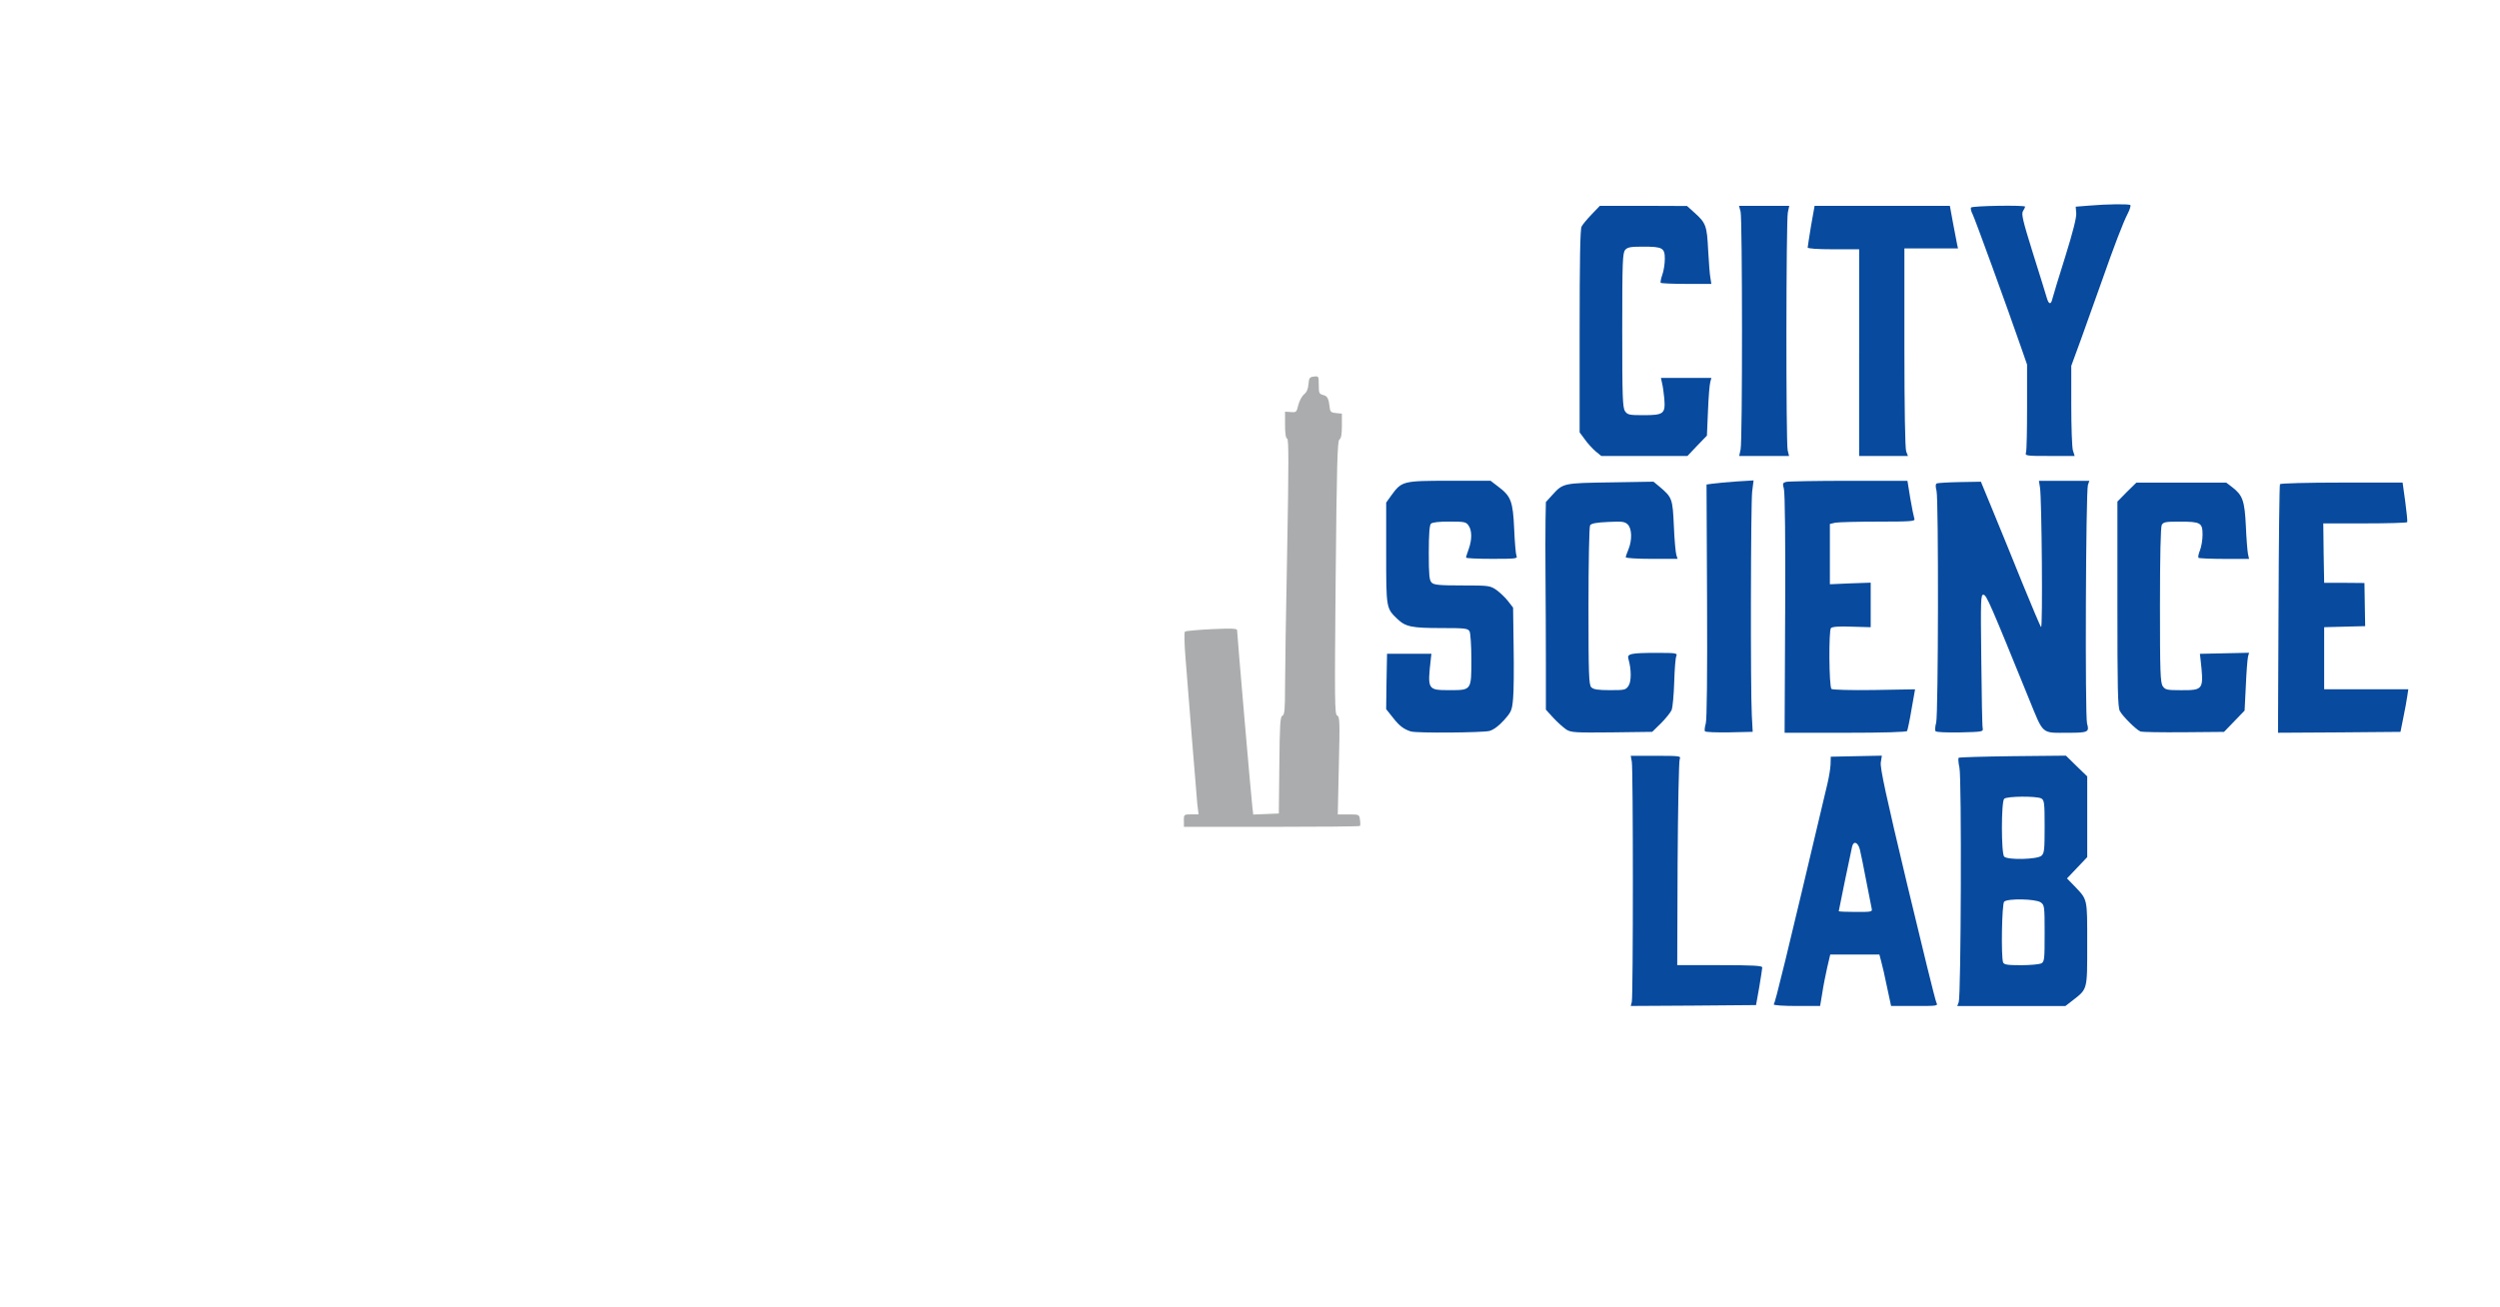
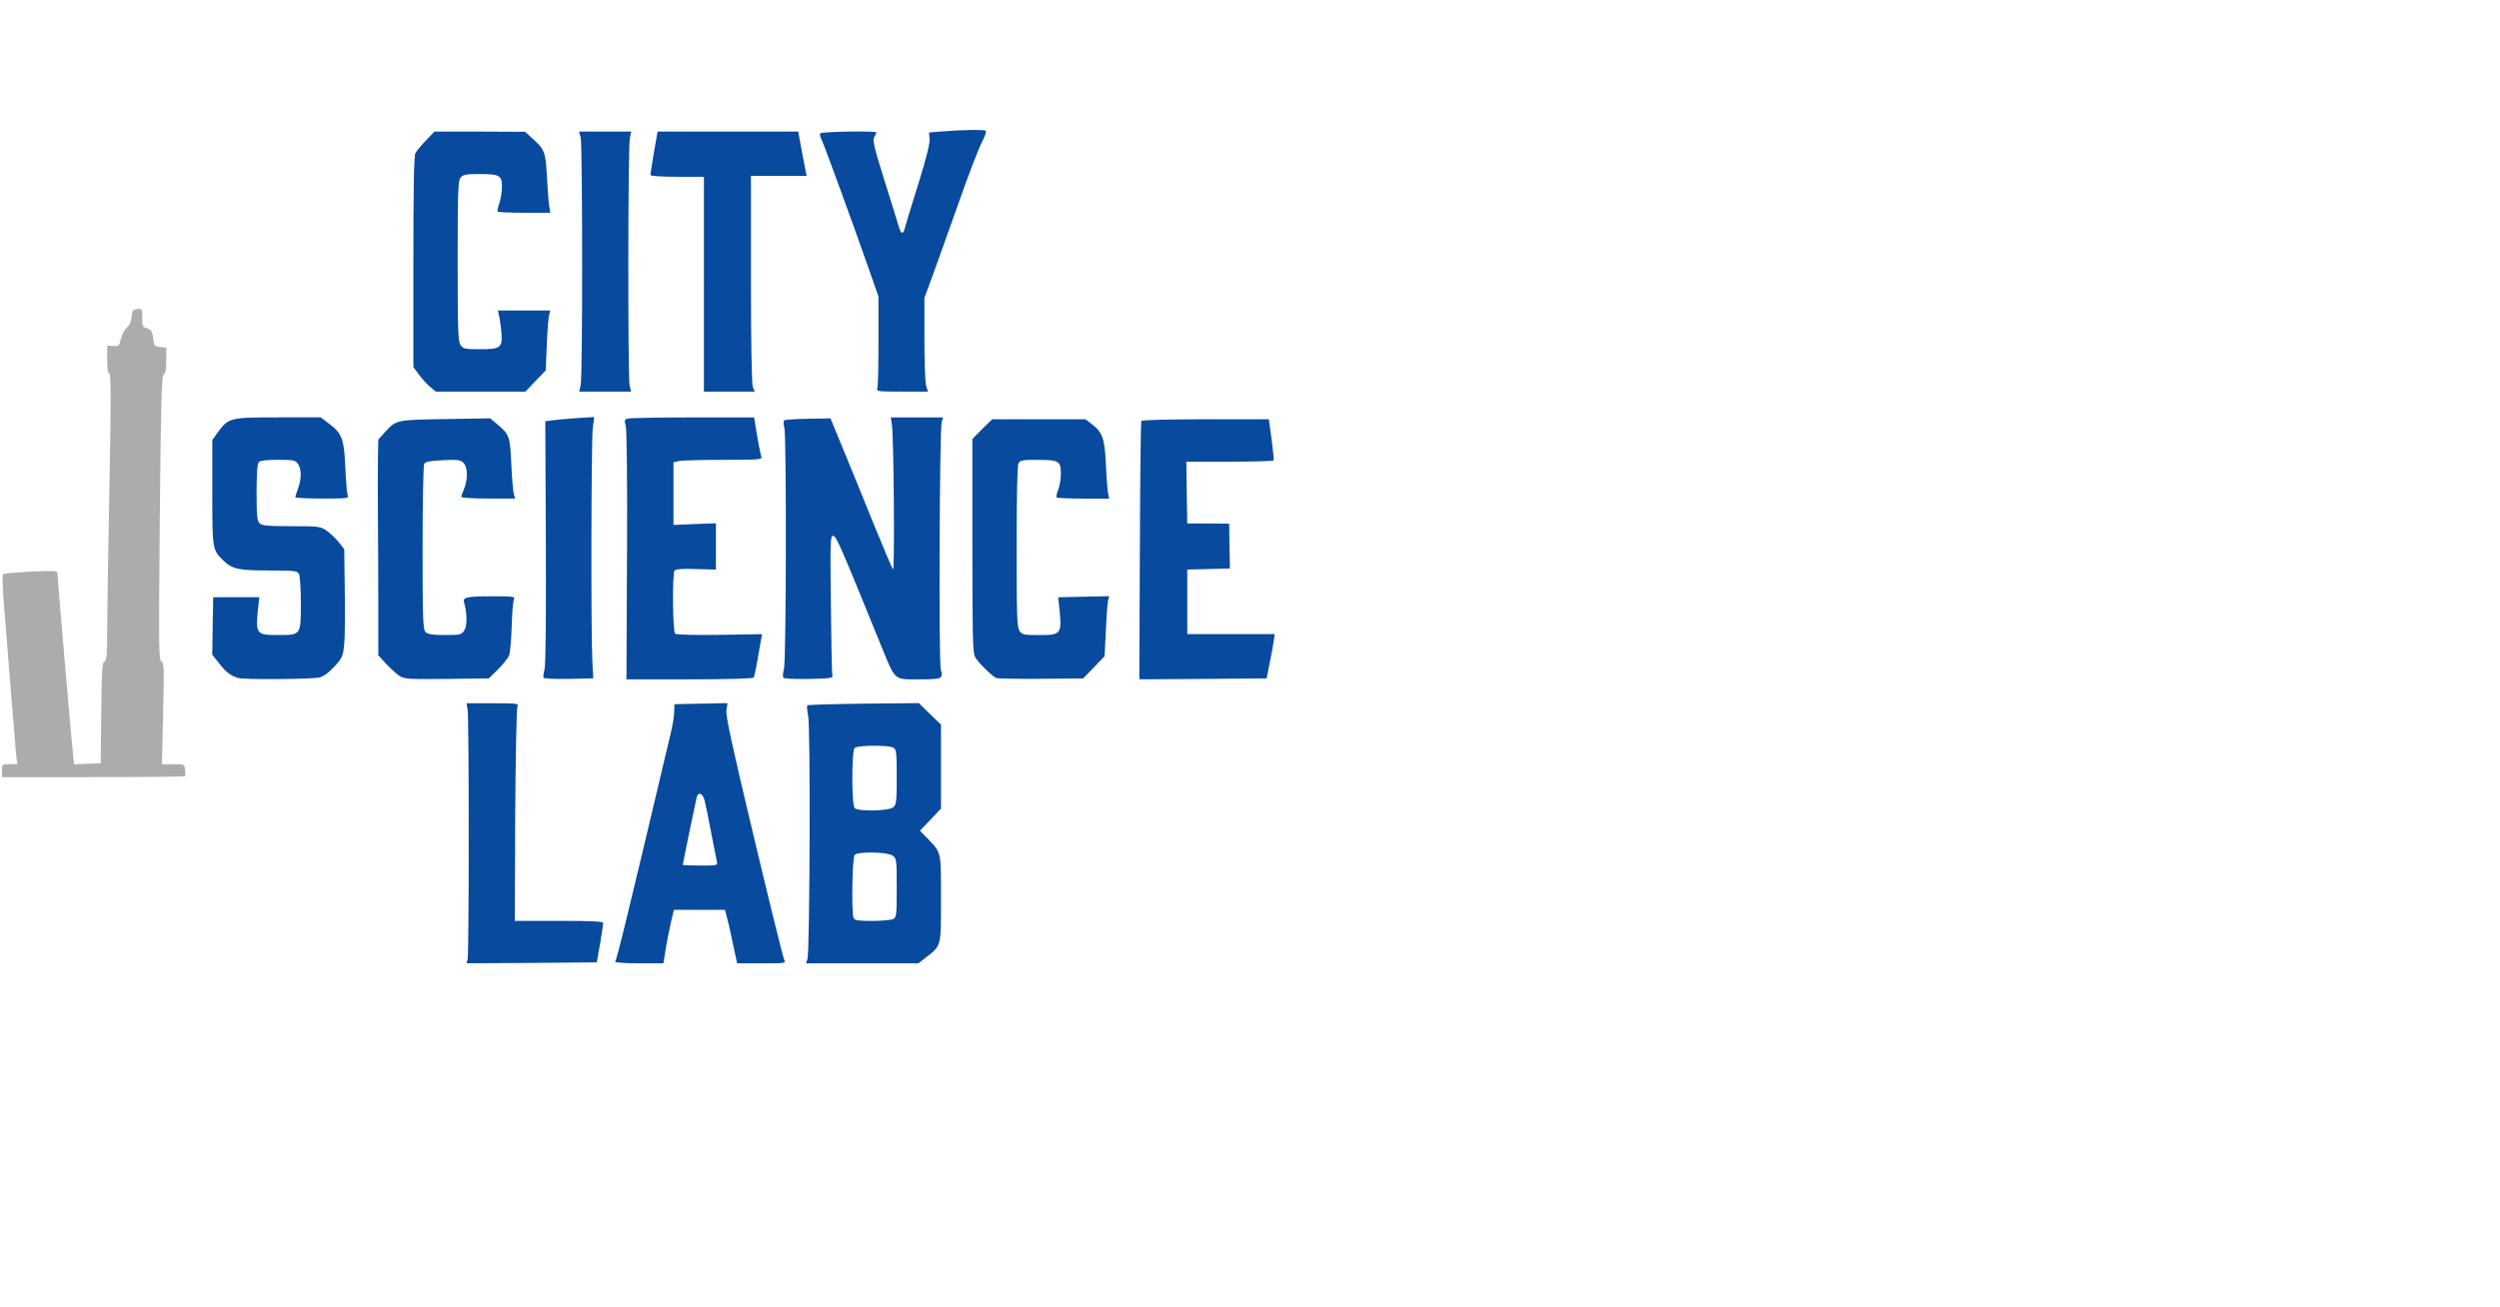
- <svg xmlns="http://www.w3.org/2000/svg" version="1.0" width="1239px" height="648px" viewBox="0 0 1239 648" preserveAspectRatio="xMidYMid meet" style="background: transparent;">
+ <svg xmlns="http://www.w3.org/2000/svg" version="1.0" width="1239px" height="648px" viewBox="586 102 1192 498" preserveAspectRatio="xMidYMid meet" style="background: transparent;">
  <g fill="#abacad">
    <path d="M586.94 406.99 c0 -2.99 0.09 -3.08 3.61 -3.08 l3.70 0 -0.62 -5.02 c-0.26 -2.82 -1.50 -17.78 -2.73 -33.26 -1.23 -15.49 -2.64 -33.44 -3.17 -39.86 -0.53 -6.51 -0.62 -12.06 -0.26 -12.50 0.44 -0.35 6.42 -0.88 13.38 -1.23 9.77 -0.44 12.50 -0.35 12.50 0.53 0 1.94 7.04 83.60 7.57 87.65 l0.44 3.78 6.34 -0.26 6.34 -0.26 0.26 -24.02 c0.18 -20.24 0.44 -24.11 1.50 -24.46 1.06 -0.44 1.32 -2.90 1.32 -13.90 0 -7.30 0.44 -38.01 1.06 -68.20 0.79 -42.77 0.79 -55.09 0 -55.35 -0.70 -0.18 -1.06 -2.55 -1.06 -6.86 l0 -6.51 2.82 0.18 c2.73 0.26 2.90 0.09 3.78 -3.52 0.53 -2.11 1.85 -4.49 2.82 -5.28 1.32 -0.97 2.02 -2.64 2.20 -5.02 0.26 -3.08 0.53 -3.52 2.73 -3.78 2.29 -0.26 2.38 -0.18 2.38 4.14 0 4.05 0.18 4.49 2.20 5.02 2.11 0.53 2.73 1.67 3.26 6.51 0.18 1.76 0.79 2.29 3.17 2.46 l2.82 0.26 0 6.07 c0 4.22 -0.35 6.25 -1.23 6.78 -0.97 0.62 -1.32 12.41 -1.85 68.55 -0.53 61.69 -0.53 67.93 0.79 68.37 1.23 0.53 1.32 3.08 0.79 24.82 l-0.53 24.20 5.28 0 c5.28 0 5.37 0 5.72 2.64 0.26 1.50 0.18 2.82 0 3.08 -0.26 0.26 -19.98 0.44 -43.91 0.44 l-43.38 0 0 -3.08z" />
  </g>
  <g fill="#074a9e">
    <path d="M791.01 223.78 c-1.50 -1.32 -3.96 -3.96 -5.28 -5.90 l-2.55 -3.43 0 -50.07 c0 -35.11 0.26 -50.69 0.97 -52.01 0.53 -1.06 2.82 -3.78 5.02 -6.07 l4.05 -4.22 21.65 0 21.56 0.09 3.61 3.26 c5.81 5.19 6.25 6.51 6.86 18.66 0.35 6.07 0.79 12.32 1.14 13.90 l0.44 2.82 -12.23 0 c-6.78 0 -12.50 -0.26 -12.85 -0.53 -0.26 -0.26 0.09 -2.11 0.79 -4.05 0.70 -1.94 1.23 -5.46 1.23 -7.83 0 -5.46 -1.14 -6.07 -10.82 -6.07 -6.07 0 -7.66 0.26 -8.80 1.58 -1.32 1.50 -1.50 5.54 -1.50 39.86 0 33.17 0.18 38.45 1.41 40.21 1.23 1.76 2.11 1.94 9.15 1.94 10.03 0 10.91 -0.70 10.30 -8.27 -0.26 -2.99 -0.79 -6.42 -1.14 -7.74 l-0.53 -2.46 12.50 0 12.50 0 -0.53 2.02 c-0.35 1.06 -0.88 7.48 -1.14 14.26 l-0.53 12.32 -4.84 5.02 -4.84 5.10 -21.38 0 -21.30 0 -2.90 -2.38z" />
    <path d="M862.99 222.90 c0.97 -4.40 0.88 -114.31 0 -117.92 l-0.79 -2.90 12.50 0 12.41 0 -0.70 3.26 c-0.88 4.14 -0.97 114.04 -0.09 118 l0.70 2.82 -12.41 0 -12.32 0 0.70 -3.26z" />
    <path d="M921.77 174.94 l0 -51.30 -12.76 0 c-7.92 0 -12.76 -0.35 -12.76 -0.88 0 -0.44 0.79 -5.37 1.67 -10.82 l1.76 -9.86 33.53 0 33.53 0 1.58 8.62 c0.88 4.66 1.76 9.42 2.02 10.56 l0.44 1.94 -13.29 0 -13.29 0 0 49.19 c0 29.92 0.35 50.16 0.88 51.48 l0.88 2.29 -12.14 0 -12.06 0 0 -51.21z" />
    <path d="M1004.49 224.39 c0.35 -0.97 0.53 -11.18 0.53 -22.70 l0 -20.86 -3.52 -10.12 c-6.69 -19.27 -22.26 -62.04 -23.50 -64.50 -0.70 -1.32 -1.06 -2.82 -0.79 -3.26 0.53 -0.88 26.84 -1.32 26.84 -0.44 0 0.26 -0.44 1.23 -1.06 2.20 -0.88 1.41 -0.09 4.75 4.93 20.86 3.34 10.56 6.42 20.50 6.86 22.09 0.97 3.43 2.11 3.61 2.82 0.44 0.35 -1.41 3.17 -10.74 6.34 -20.77 3.78 -12.14 5.63 -19.45 5.46 -21.56 l-0.26 -3.26 6.60 -0.53 c9.24 -0.79 19.80 -0.88 20.50 -0.26 0.26 0.35 -0.26 2.11 -1.23 4.05 -2.38 4.58 -6.78 16.10 -13.11 34.14 -2.82 8.01 -7.39 20.59 -10.03 28.07 l-4.93 13.46 0 19.54 c0 10.74 0.35 20.77 0.79 22.35 l0.88 2.82 -12.32 0 c-11.97 0 -12.32 -0.09 -11.79 -1.76z" />
    <path d="M699.58 362.81 c-3.61 -1.14 -5.72 -2.73 -8.89 -6.78 l-3.43 -4.31 0.18 -13.73 0.26 -13.73 11 0 11 0 -0.26 2.20 c-1.76 15.75 -1.76 15.84 9.42 15.84 10.74 0 10.65 0.09 10.65 -15.31 0 -6.69 -0.44 -12.85 -0.88 -13.82 -0.88 -1.50 -2.02 -1.67 -13.90 -1.67 -14.87 0 -17.86 -0.62 -22 -4.58 -5.46 -5.28 -5.46 -5.19 -5.46 -32.65 l0 -24.99 2.64 -3.70 c5.10 -6.95 5.63 -7.13 28.78 -7.13 l20.33 0 3.78 2.90 c6.34 4.75 7.30 7.22 7.92 20.86 0.26 6.51 0.79 12.58 1.14 13.46 0.70 1.41 -0.26 1.50 -12.14 1.50 -7.04 0 -12.85 -0.26 -12.85 -0.62 0 -0.44 0.62 -2.29 1.32 -4.22 1.67 -4.66 1.67 -9.24 -0.09 -11.70 -1.23 -1.76 -2.02 -1.94 -9.50 -1.94 -5.10 0 -8.45 0.35 -9.15 1.06 -0.70 0.70 -1.06 5.19 -1.06 14.43 0 11 0.26 13.64 1.41 14.78 1.14 1.14 3.78 1.41 15.14 1.41 13.38 0 13.82 0.09 17.07 2.29 1.76 1.32 4.40 3.78 5.72 5.54 l2.46 3.17 0.26 19.36 c0.18 10.65 0.09 22.26 -0.26 25.70 -0.53 5.98 -0.88 6.69 -4.58 10.82 -2.55 2.82 -5.02 4.66 -7.13 5.28 -3.26 0.88 -36.34 1.14 -38.89 0.26z" />
    <path d="M776.57 361.84 c-1.41 -0.97 -4.31 -3.52 -6.34 -5.72 l-3.78 -4.14 0 -22.62 c0 -12.50 -0.09 -31.59 -0.18 -42.50 -0.09 -10.91 -0.09 -23.85 0 -28.78 l0.18 -9.06 3.26 -3.61 c5.28 -5.81 5.46 -5.81 28.95 -6.16 l21.12 -0.35 2.99 2.46 c6.34 5.37 6.51 5.98 7.13 19.54 0.26 6.78 0.88 13.20 1.23 14.34 l0.62 1.94 -12.85 0 c-7.04 0 -12.85 -0.35 -12.85 -0.79 0 -0.44 0.62 -2.20 1.32 -3.87 1.94 -4.66 1.76 -10.56 -0.44 -12.50 -1.41 -1.32 -2.90 -1.50 -9.68 -1.14 -5.72 0.26 -8.27 0.70 -8.89 1.67 -0.44 0.70 -0.79 18.30 -0.79 40.13 0 34.14 0.18 38.98 1.41 40.21 1.06 1.06 3.26 1.41 9.15 1.41 7.48 0 7.92 -0.09 9.33 -2.20 1.41 -2.20 1.41 -8.10 -0.09 -13.29 -0.79 -2.55 1.14 -2.99 13.99 -2.99 9.59 0 10.38 0.09 9.77 1.58 -0.44 0.79 -0.88 6.69 -1.06 12.94 -0.18 6.34 -0.79 12.50 -1.23 13.73 -0.53 1.23 -2.90 4.22 -5.28 6.60 l-4.40 4.31 -19.98 0.26 c-18.22 0.18 -20.24 0.09 -22.62 -1.41z" />
    <path d="M845.30 362.72 c-0.26 -0.44 -0.09 -2.20 0.44 -3.96 0.53 -2.02 0.79 -24.20 0.62 -60.81 l-0.26 -57.64 3.08 -0.44 c1.67 -0.26 6.95 -0.70 11.62 -1.06 l8.62 -0.53 -0.70 5.54 c-0.70 6.25 -0.88 97.59 -0.18 110.79 l0.44 8.36 -11.62 0.26 c-6.34 0.09 -11.79 -0.09 -12.06 -0.53z" />
    <path d="M885.08 304.47 c0.18 -34.76 -0.09 -60.19 -0.62 -61.95 -0.70 -2.73 -0.62 -3.08 1.14 -3.52 0.97 -0.26 14.96 -0.53 30.98 -0.53 l29.13 0 1.41 8.71 c0.79 4.75 1.76 9.33 2.02 10.12 0.53 1.23 -1.32 1.41 -17.95 1.41 -10.12 0 -19.71 0.26 -21.21 0.53 l-2.73 0.62 0 14.96 0 14.96 10.12 -0.44 10.12 -0.35 0 11 0 11.09 -9.33 -0.26 c-6.25 -0.26 -9.68 0 -10.38 0.70 -1.14 1.14 -0.97 28.95 0.26 30.18 0.44 0.44 9.77 0.70 21.12 0.53 11.18 -0.18 20.33 -0.35 20.33 -0.35 0 0 -0.79 4.49 -1.76 9.94 -0.88 5.37 -1.94 10.30 -2.20 10.74 -0.35 0.53 -11.62 0.88 -30.62 0.88 l-30.10 0 0.26 -58.96z" />
    <path d="M959.61 362.64 c-0.26 -0.53 -0.18 -2.46 0.35 -4.22 1.06 -4.31 1.23 -110.44 0.18 -114.92 -0.62 -2.46 -0.53 -3.52 0.26 -3.78 0.53 -0.18 5.72 -0.53 11.35 -0.62 l10.38 -0.18 6.16 14.96 c3.43 8.27 9.94 24.29 14.52 35.64 4.66 11.35 8.71 21.03 9.15 21.47 0.88 0.88 0.35 -63.71 -0.53 -69.17 l-0.53 -3.34 12.50 0 12.50 0 -0.70 2.02 c-1.06 2.90 -1.50 114.48 -0.44 118.36 1.23 4.22 0.53 4.58 -9.24 4.58 -13.64 0 -12.14 1.32 -19.62 -16.98 -19.10 -46.99 -20.94 -51.21 -22.44 -51.48 -1.41 -0.26 -1.50 2.02 -1.14 32.12 0.18 17.78 0.44 33.17 0.70 34.14 0.35 1.67 -0.18 1.76 -11.26 2.02 -7.04 0.09 -11.79 -0.09 -12.14 -0.62z" />
    <path d="M1061.25 362.81 c-2.02 -0.79 -8.80 -7.48 -10.21 -10.12 -1.06 -1.94 -1.23 -11 -1.23 -53.15 l0 -50.77 4.66 -4.75 4.75 -4.66 22.26 0 22.26 0 2.90 2.20 c5.28 4.05 6.25 6.69 6.86 19.36 0.26 6.34 0.79 12.50 1.06 13.90 l0.53 2.38 -12.23 0 c-6.78 0 -12.50 -0.26 -12.85 -0.53 -0.26 -0.35 0 -1.94 0.70 -3.61 0.70 -1.76 1.32 -5.19 1.32 -7.83 0 -5.98 -0.97 -6.51 -11.35 -6.51 -6.95 0 -8.10 0.18 -8.89 1.67 -0.53 1.14 -0.88 15.22 -0.88 39.86 0 33.09 0.18 38.37 1.41 40.13 1.23 1.76 2.11 1.94 9.06 1.94 11.26 0 11.35 -0.09 9.59 -15.84 l-0.26 -2.20 12.23 -0.26 12.14 -0.26 -0.53 2.02 c-0.26 1.14 -0.79 7.57 -1.06 14.34 l-0.62 12.32 -5.10 5.28 -5.10 5.28 -20.06 0.18 c-11 0.09 -20.68 -0.09 -21.38 -0.35z" />
    <path d="M1129.71 302.18 c0.09 -33.70 0.44 -61.60 0.70 -62.04 0.26 -0.44 13.99 -0.79 30.62 -0.79 l30.18 0 1.32 9.50 c0.70 5.19 1.14 9.68 0.97 10.12 -0.18 0.35 -9.68 0.62 -21.03 0.62 l-20.59 0 0.18 14.78 0.26 14.70 9.94 0 10.03 0.09 0.18 10.74 0.18 10.65 -10.12 0.26 -10.21 0.26 0 15.40 0 15.40 20.86 0 20.86 0 -0.53 3.52 c-0.26 1.94 -1.14 6.69 -1.94 10.56 l-1.41 7.04 -30.36 0.26 -30.36 0.18 0.26 -61.25z" />
    <path d="M809.05 496.92 c0.70 -2.90 0.70 -115.63 0 -119.15 l-0.53 -2.90 12.50 0 c11.62 0 12.50 0.09 11.79 1.58 -0.44 0.79 -0.88 24.20 -1.06 51.92 l-0.18 50.33 21.12 0 c16.37 0 21.12 0.26 21.03 1.14 0 0.53 -0.70 5.02 -1.50 9.86 l-1.58 8.80 -31.06 0.26 -31.06 0.18 0.53 -2.02z" />
    <path d="M879.44 498.15 c0.88 -1.41 5.63 -20.77 26.58 -109.38 0.79 -3.26 1.50 -7.66 1.58 -9.68 l0.09 -3.78 12.67 -0.26 12.67 -0.26 -0.53 3.34 c-0.44 2.55 2.64 16.81 13.02 60.28 7.48 31.33 13.99 57.81 14.52 58.78 0.88 1.76 0.70 1.76 -10.74 1.76 l-11.70 0 -2.02 -9.42 c-1.06 -5.28 -2.38 -11 -2.90 -12.76 l-0.88 -3.34 -12.23 0 -12.14 0 -1.50 6.42 c-0.79 3.43 -1.94 9.24 -2.46 12.76 l-1.06 6.34 -11.70 0 c-6.42 0 -11.53 -0.35 -11.26 -0.79z m48.49 -47.78 c-0.26 -1.14 -1.41 -7.39 -2.73 -13.90 -1.23 -6.51 -2.64 -13.38 -3.08 -15.14 -0.97 -3.70 -3.17 -4.49 -3.87 -1.32 -0.79 3.34 -6.60 31.59 -6.60 31.94 0 0.18 3.78 0.35 8.36 0.35 8.27 0 8.36 0 7.92 -1.94z" />
    <path d="M971.14 497.01 c1.14 -3.17 1.50 -111.14 0.35 -116.24 -0.53 -2.46 -0.70 -4.66 -0.35 -4.93 0.26 -0.26 12.32 -0.62 26.84 -0.79 l26.31 -0.26 5.28 5.19 5.28 5.10 0 20.06 0 19.98 -5.02 5.28 -5.02 5.28 3.61 3.70 c6.69 7.04 6.42 5.81 6.42 28.78 0 23.23 0.26 22.18 -7.39 28.16 l-3.43 2.64 -26.84 0 -26.75 0 0.70 -1.94z m40.92 -19.18 c1.58 -0.88 1.67 -2.02 1.67 -14.96 0 -13.46 -0.09 -13.99 -1.94 -15.31 -2.46 -1.76 -16.46 -2.02 -18.13 -0.35 -1.14 1.14 -1.58 27.37 -0.53 30.10 0.44 1.14 2.11 1.41 8.89 1.41 4.58 0 9.06 -0.44 10.03 -0.88z m0.09 -53.41 c1.41 -1.23 1.58 -2.90 1.58 -14.43 0 -11.97 -0.18 -13.11 -1.67 -13.99 -2.46 -1.23 -17.07 -1.14 -18.39 0.18 -1.50 1.50 -1.50 27.19 0 28.69 1.76 1.76 16.46 1.41 18.48 -0.44z" />
  </g>
</svg>
